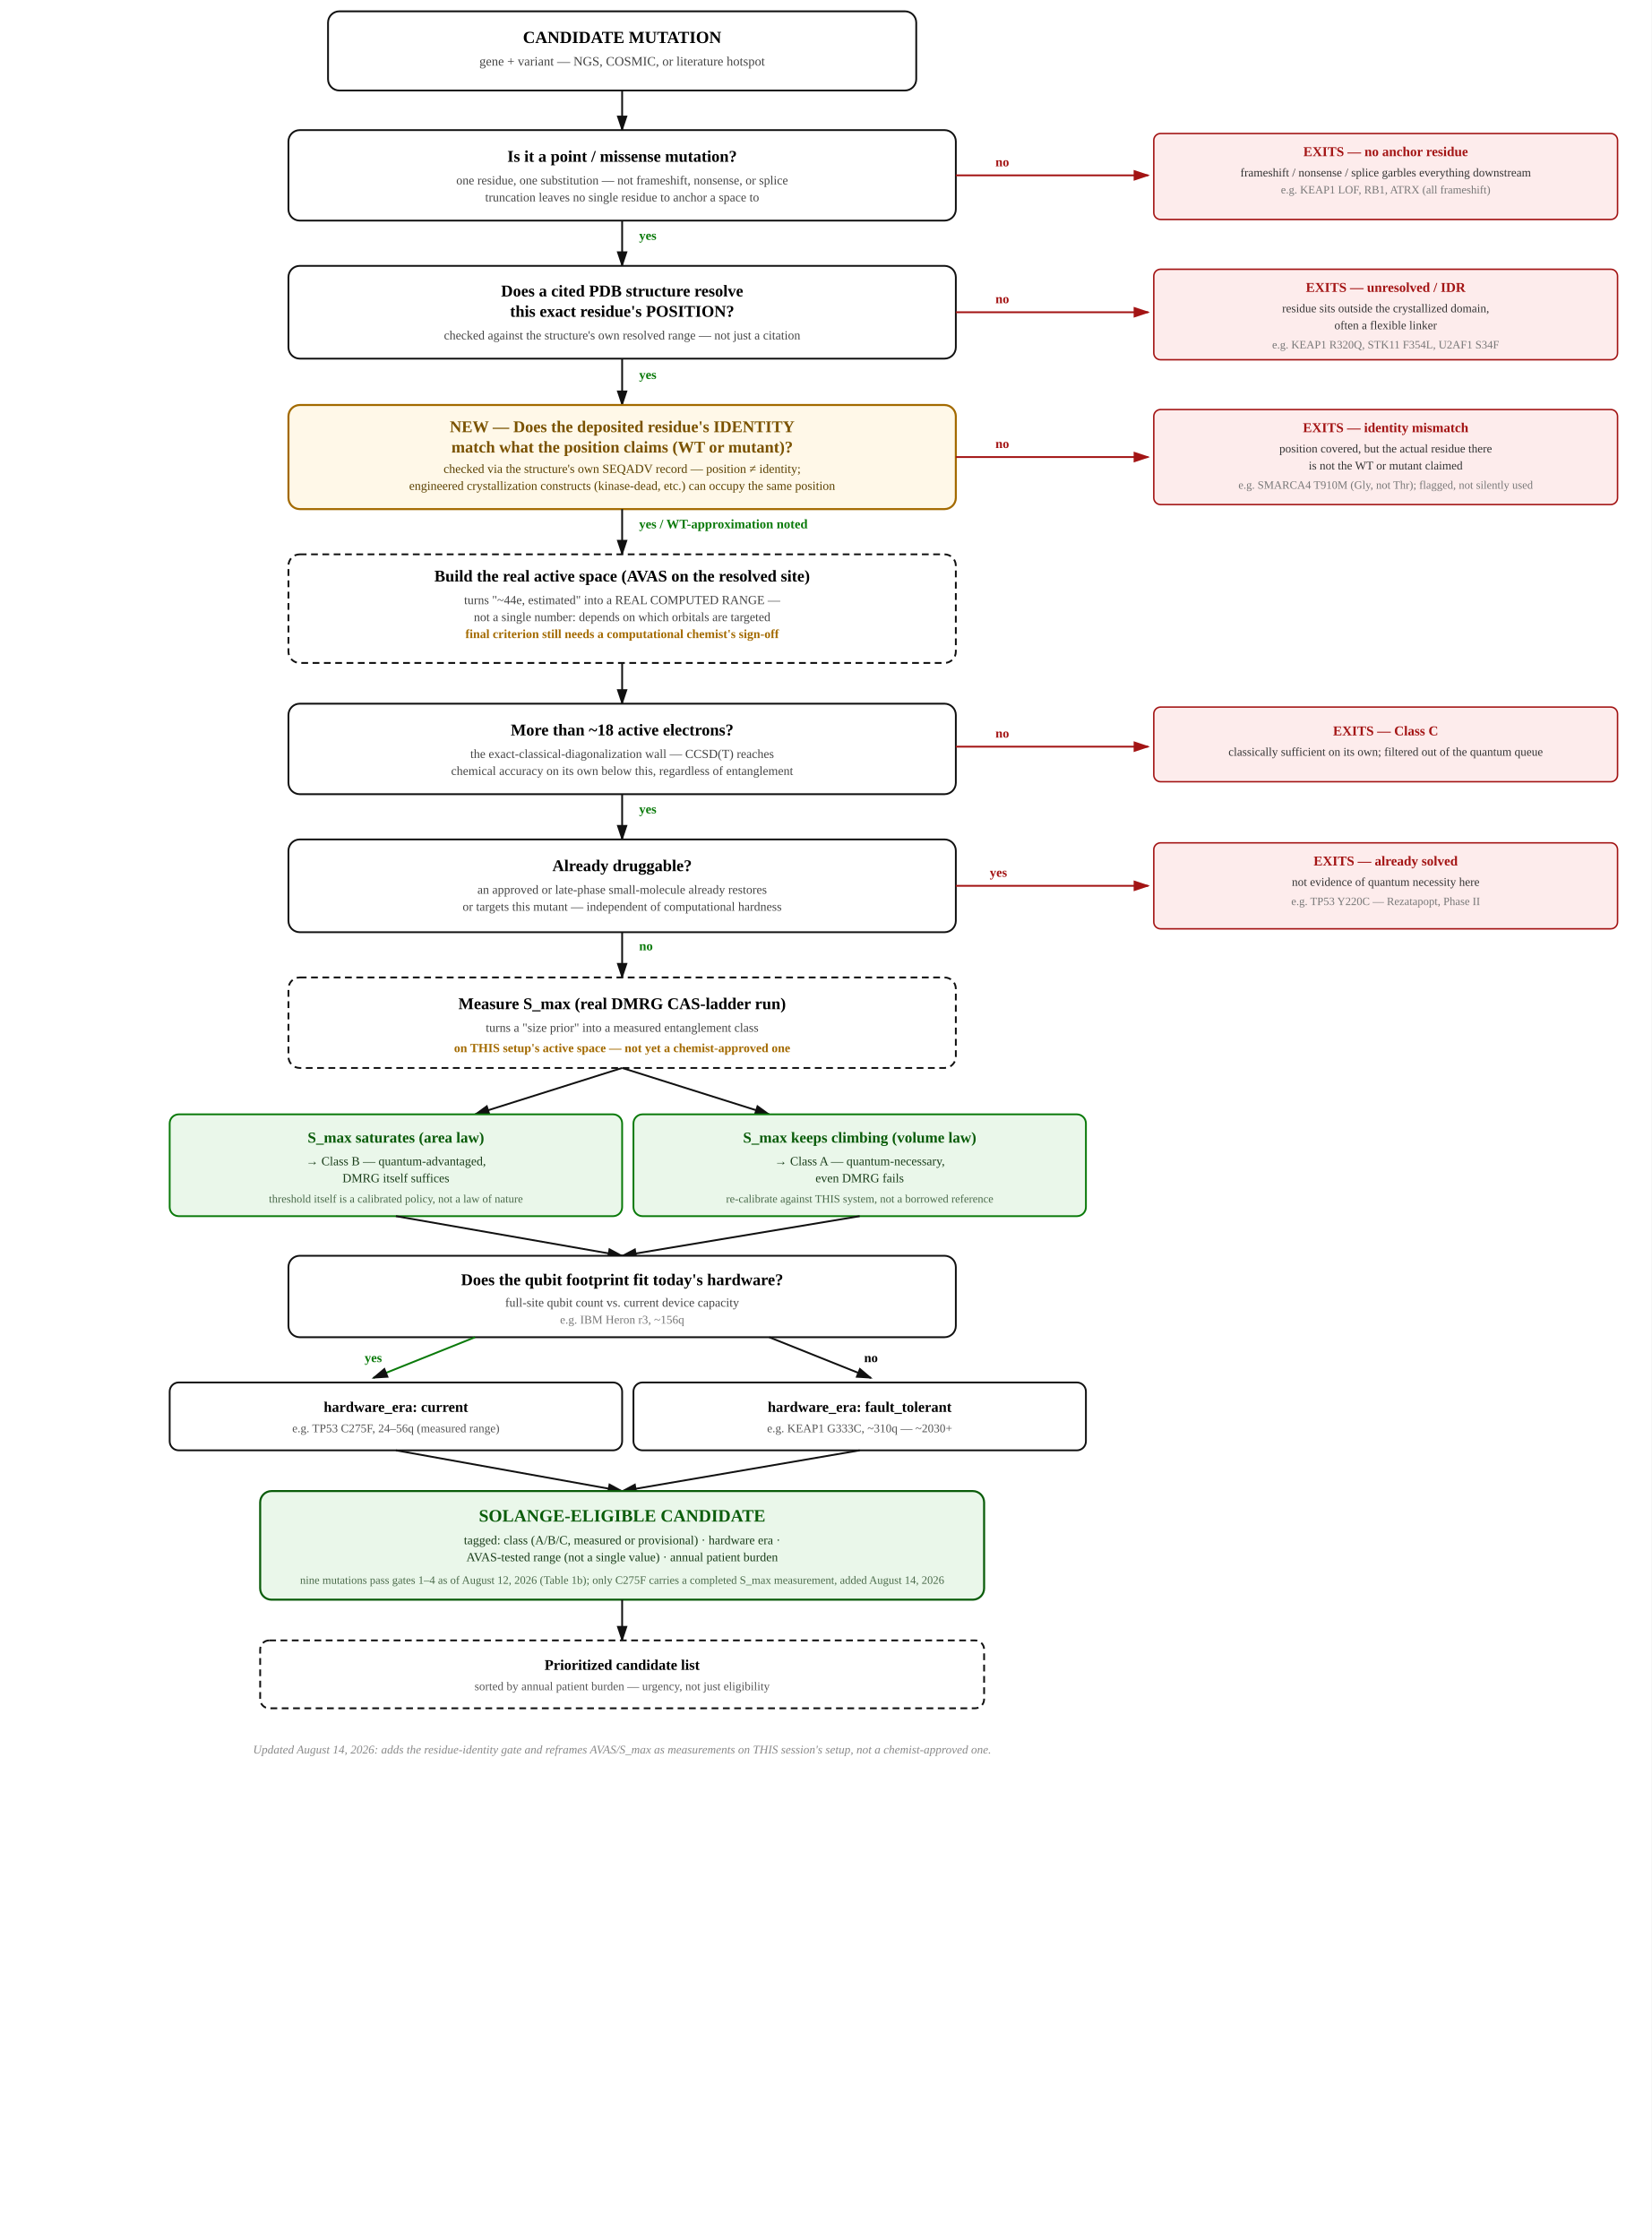
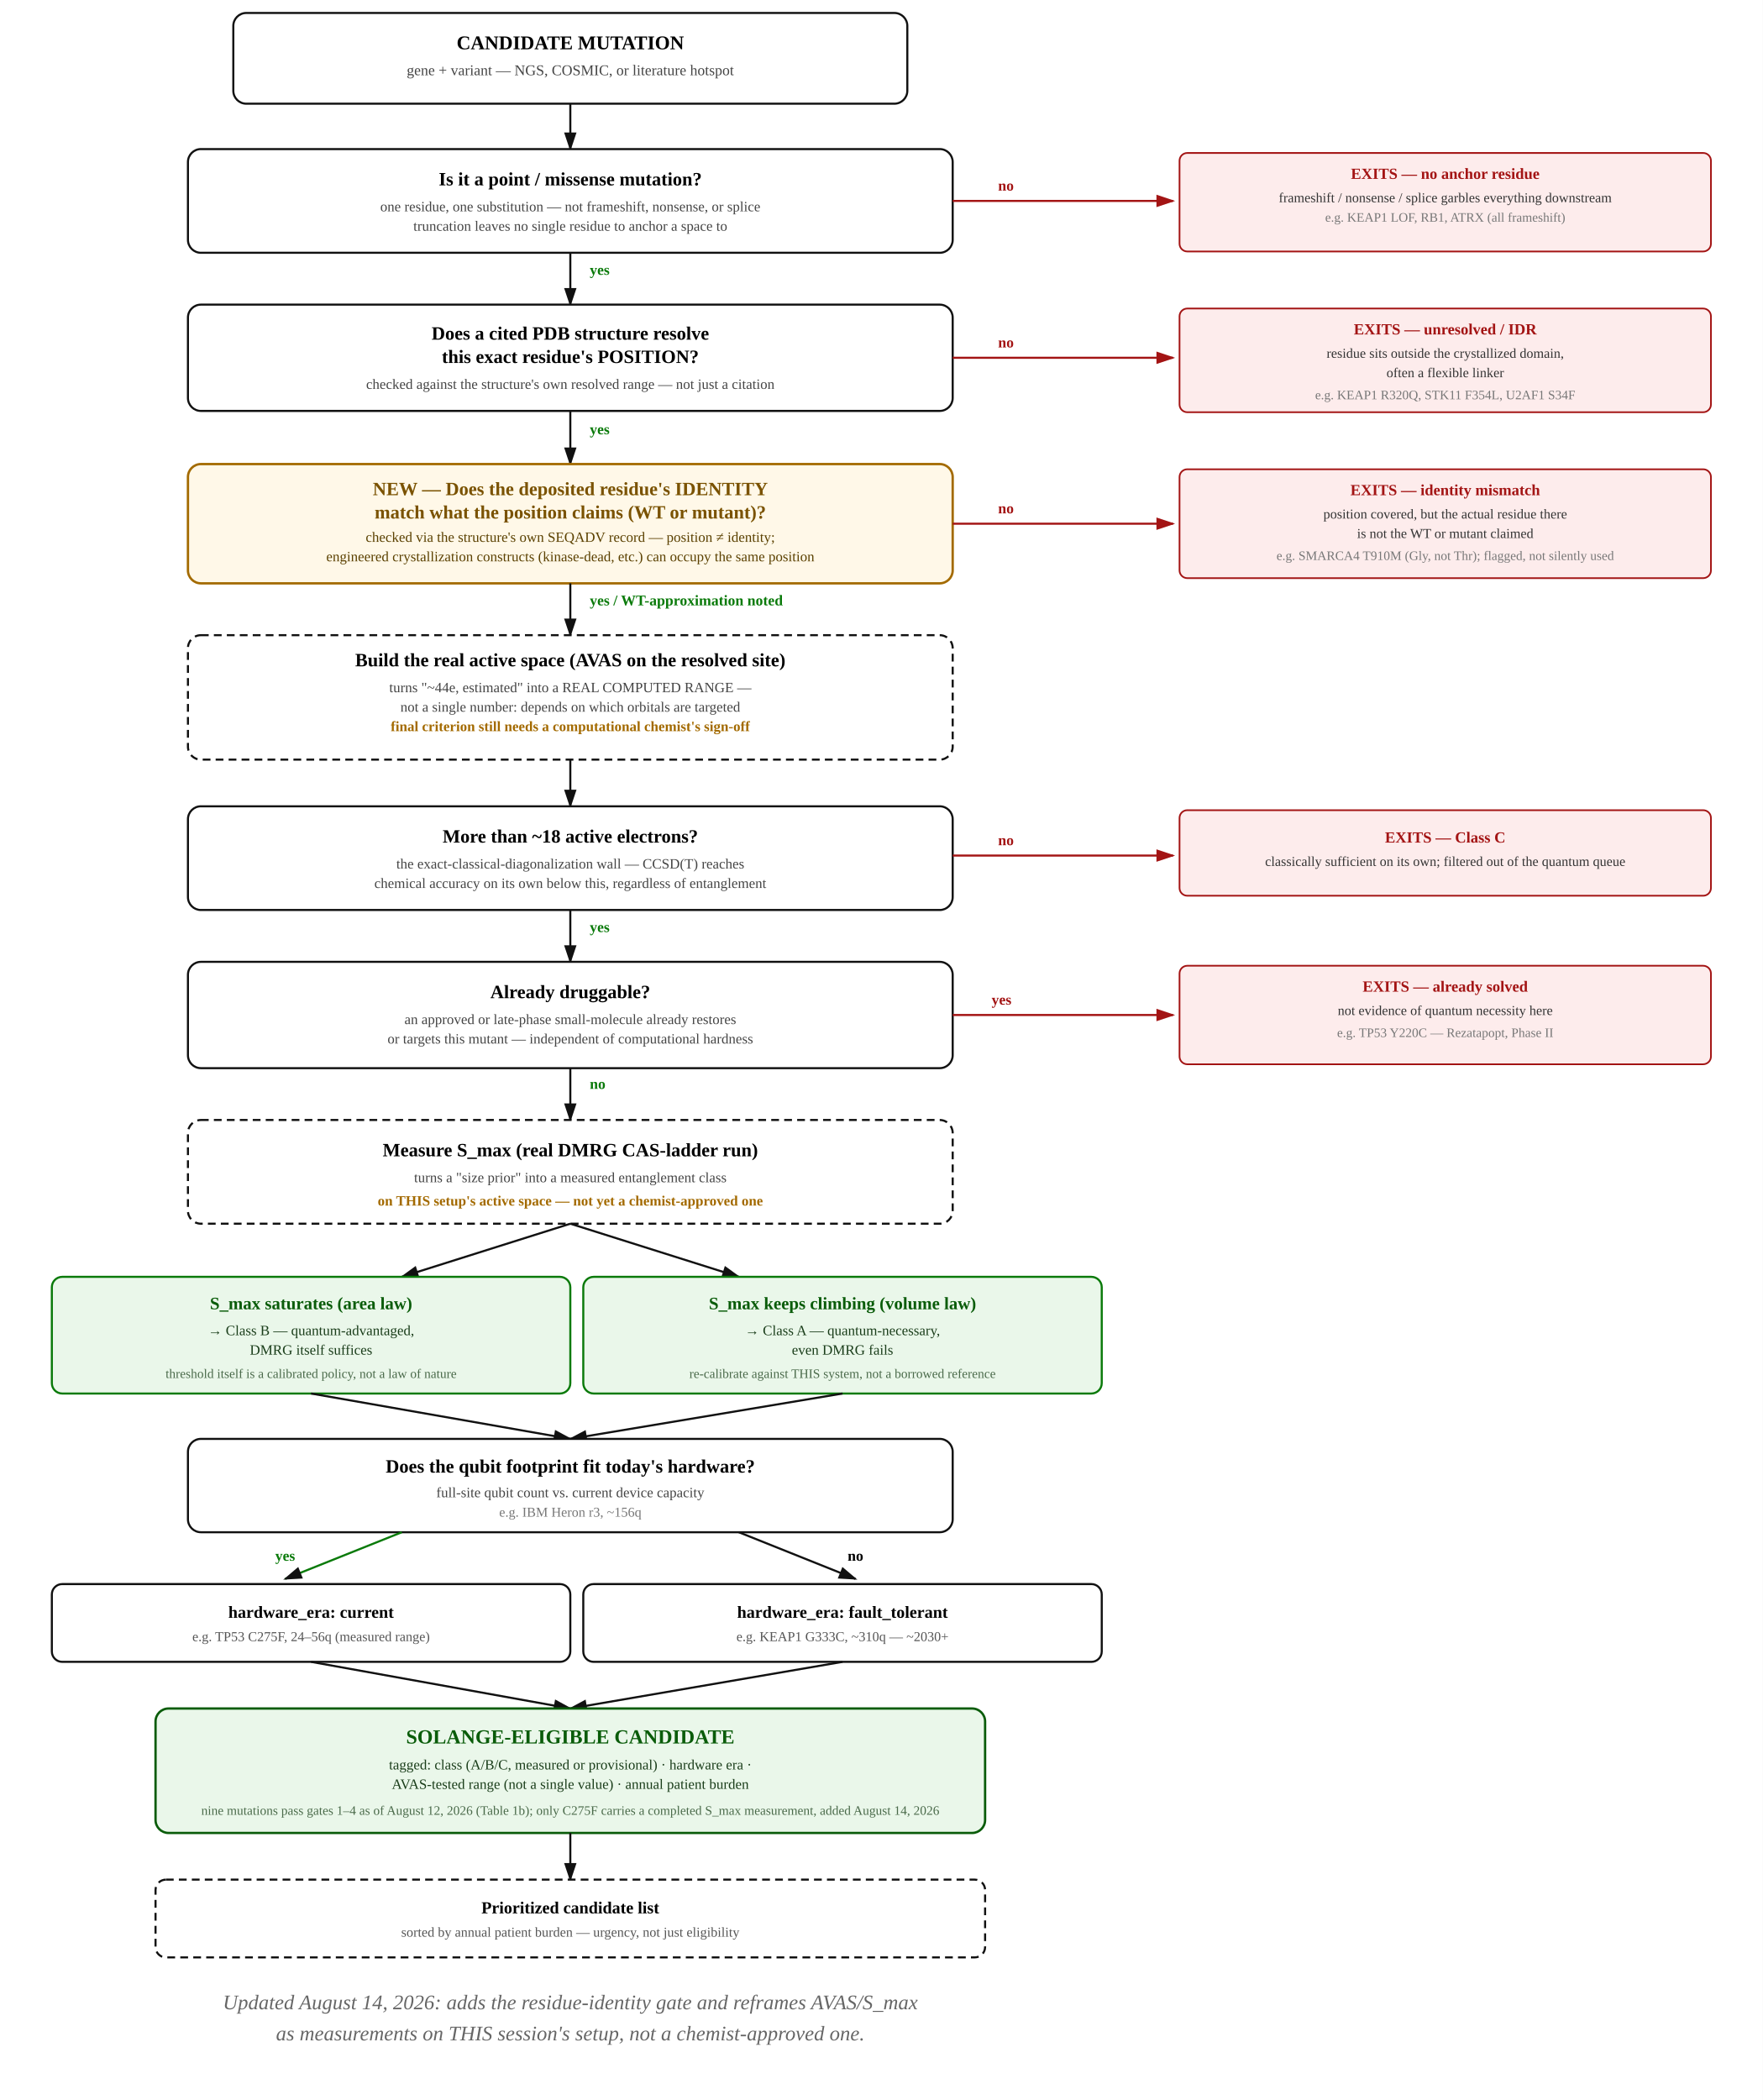
- <svg xmlns="http://www.w3.org/2000/svg" viewBox="0 0 1460 1980" role="img" aria-label="Flowchart: a candidate mutation passes through seven gates — mutation type, PDB structural position coverage, deposited-residue identity match (new), active-electron count past the classical wall, existing druggability, measured S_max entanglement class, and current hardware reach — before becoming a prioritized SOLANGE-eligible candidate; each gate has a labeled exit branch for mutations that fail it, citing a real example found during the structural coverage audit.">
-   <rect x="0" y="0" width="1460" height="1980" fill="#ffffff" />
+ <svg xmlns="http://www.w3.org/2000/svg" viewBox="110 0 1360 1620" role="img" aria-label="Flowchart: a candidate mutation passes through seven gates — mutation type, PDB structural position coverage, deposited-residue identity match (new), active-electron count past the classical wall, existing druggability, measured S_max entanglement class, and current hardware reach — before becoming a prioritized SOLANGE-eligible candidate; each gate has a labeled exit branch for mutations that fail it, citing a real example found during the structural coverage audit.">
+   <rect x="0" y="0" width="1470" height="1620" fill="#ffffff" />
  <defs>
    <marker id="arrow" markerWidth="10" markerHeight="10" refX="8" refY="3" orient="auto" markerUnits="strokeWidth">
      <path d="M0,0 L0,6 L9,3 z" fill="#111" />
    </marker>
    <marker id="arrowRed" markerWidth="10" markerHeight="10" refX="8" refY="3" orient="auto" markerUnits="strokeWidth">
      <path d="M0,0 L0,6 L9,3 z" fill="#a31414" />
    </marker>
  </defs>
  <rect x="290" y="10" width="520" height="70" rx="10" fill="#fff" stroke="#111" stroke-width="1.6" />
  <text x="550" y="38" text-anchor="middle" font-weight="700" font-size="15">CANDIDATE MUTATION</text>
  <text x="550" y="58" text-anchor="middle" font-size="11.5" fill="#444">gene + variant — NGS, COSMIC, or literature hotspot</text>
  <line x1="550" y1="80" x2="550" y2="115" stroke="#111" stroke-width="1.6" marker-end="url(#arrow)" />
  <rect x="255" y="115" width="590" height="80" rx="10" fill="#fff" stroke="#111" stroke-width="1.6" />
  <text x="550" y="143" text-anchor="middle" font-weight="700" font-size="14.5">Is it a point / missense mutation?</text>
  <text x="550" y="163" text-anchor="middle" font-size="11" fill="#444">one residue, one substitution — not frameshift, nonsense, or splice</text>
  <text x="550" y="178" text-anchor="middle" font-size="11" fill="#444">truncation leaves no single residue to anchor a space to</text>
  <line x1="845" y1="155" x2="1015" y2="155" stroke="#a31414" stroke-width="1.6" marker-end="url(#arrowRed)" />
  <text x="880" y="147" font-size="11.5" fill="#a31414" font-weight="700">no</text>
  <rect x="1020" y="118" width="410" height="76" rx="6" fill="#fdecec" stroke="#a31414" stroke-width="1.3" />
  <text x="1225" y="138" text-anchor="middle" font-size="12" font-weight="700" fill="#a31414">EXITS — no anchor residue</text>
  <text x="1225" y="156" text-anchor="middle" font-size="10.5" fill="#333">frameshift / nonsense / splice garbles everything downstream</text>
  <text x="1225" y="171" text-anchor="middle" font-size="10" fill="#777">e.g. KEAP1 LOF, RB1, ATRX (all frameshift)</text>
  <text x="565" y="212" font-size="11.5" fill="#0a7a0a" font-weight="700">yes</text>
  <line x1="550" y1="195" x2="550" y2="235" stroke="#111" stroke-width="1.6" marker-end="url(#arrow)" />
  <rect x="255" y="235" width="590" height="82" rx="10" fill="#fff" stroke="#111" stroke-width="1.6" />
  <text x="550" y="262" text-anchor="middle" font-weight="700" font-size="14.5">Does a cited PDB structure resolve</text>
  <text x="550" y="280" text-anchor="middle" font-weight="700" font-size="14.5">this exact residue's POSITION?</text>
  <text x="550" y="300" text-anchor="middle" font-size="11" fill="#444">checked against the structure's own resolved range — not just a citation</text>
  <line x1="845" y1="276" x2="1015" y2="276" stroke="#a31414" stroke-width="1.6" marker-end="url(#arrowRed)" />
  <text x="880" y="268" font-size="11.5" fill="#a31414" font-weight="700">no</text>
  <rect x="1020" y="238" width="410" height="80" rx="6" fill="#fdecec" stroke="#a31414" stroke-width="1.3" />
  <text x="1225" y="258" text-anchor="middle" font-size="12" font-weight="700" fill="#a31414">EXITS — unresolved / IDR</text>
  <text x="1225" y="276" text-anchor="middle" font-size="10.5" fill="#333">residue sits outside the crystallized domain,</text>
  <text x="1225" y="291" text-anchor="middle" font-size="10.5" fill="#333">often a flexible linker</text>
  <text x="1225" y="308" text-anchor="middle" font-size="10" fill="#777">e.g. KEAP1 R320Q, STK11 F354L, U2AF1 S34F</text>
  <text x="565" y="335" font-size="11.5" fill="#0a7a0a" font-weight="700">yes</text>
  <line x1="550" y1="317" x2="550" y2="358" stroke="#111" stroke-width="1.6" marker-end="url(#arrow)" />
  <rect x="255" y="358" width="590" height="92" rx="10" fill="#fff8e8" stroke="#a36a00" stroke-width="1.8" />
  <text x="550" y="382" text-anchor="middle" font-weight="700" font-size="14.5" fill="#7a5200">NEW — Does the deposited residue's IDENTITY</text>
  <text x="550" y="400" text-anchor="middle" font-weight="700" font-size="14.5" fill="#7a5200">match what the position claims (WT or mutant)?</text>
  <text x="550" y="418" text-anchor="middle" font-size="11" fill="#5a4000">checked via the structure's own SEQADV record — position ≠ identity;</text>
  <text x="550" y="433" text-anchor="middle" font-size="11" fill="#5a4000">engineered crystallization constructs (kinase-dead, etc.) can occupy the same position</text>
  <line x1="845" y1="404" x2="1015" y2="404" stroke="#a31414" stroke-width="1.6" marker-end="url(#arrowRed)" />
  <text x="880" y="396" font-size="11.5" fill="#a31414" font-weight="700">no</text>
  <rect x="1020" y="362" width="410" height="84" rx="6" fill="#fdecec" stroke="#a31414" stroke-width="1.3" />
  <text x="1225" y="382" text-anchor="middle" font-size="12" font-weight="700" fill="#a31414">EXITS — identity mismatch</text>
  <text x="1225" y="400" text-anchor="middle" font-size="10.5" fill="#333">position covered, but the actual residue there</text>
  <text x="1225" y="415" text-anchor="middle" font-size="10.5" fill="#333">is not the WT or mutant claimed</text>
  <text x="1225" y="432" text-anchor="middle" font-size="10" fill="#777">e.g. SMARCA4 T910M (Gly, not Thr); flagged, not silently used</text>
  <text x="565" y="467" font-size="11.5" fill="#0a7a0a" font-weight="700">yes / WT-approximation noted</text>
  <line x1="550" y1="450" x2="550" y2="490" stroke="#111" stroke-width="1.6" marker-end="url(#arrow)" />
  <rect x="255" y="490" width="590" height="96" rx="10" fill="#fff" stroke="#111" stroke-width="1.6" stroke-dasharray="6,4" />
  <text x="550" y="514" text-anchor="middle" font-weight="700" font-size="14.5">Build the real active space (AVAS on the resolved site)</text>
  <text x="550" y="534" text-anchor="middle" font-size="11" fill="#444">turns "~44e, estimated" into a REAL COMPUTED RANGE —</text>
  <text x="550" y="549" text-anchor="middle" font-size="11" fill="#444">not a single number: depends on which orbitals are targeted</text>
  <text x="550" y="564" text-anchor="middle" font-size="11" fill="#a36a00" font-weight="700">final criterion still needs a computational chemist's sign-off</text>
  <line x1="550" y1="586" x2="550" y2="622" stroke="#111" stroke-width="1.6" marker-end="url(#arrow)" />
  <rect x="255" y="622" width="590" height="80" rx="10" fill="#fff" stroke="#111" stroke-width="1.6" />
  <text x="550" y="650" text-anchor="middle" font-weight="700" font-size="14.5">More than ~18 active electrons?</text>
  <text x="550" y="670" text-anchor="middle" font-size="11" fill="#444">the exact-classical-diagonalization wall — CCSD(T) reaches</text>
  <text x="550" y="685" text-anchor="middle" font-size="11" fill="#444">chemical accuracy on its own below this, regardless of entanglement</text>
  <line x1="845" y1="660" x2="1015" y2="660" stroke="#a31414" stroke-width="1.6" marker-end="url(#arrowRed)" />
  <text x="880" y="652" font-size="11.5" fill="#a31414" font-weight="700">no</text>
  <rect x="1020" y="625" width="410" height="66" rx="6" fill="#fdecec" stroke="#a31414" stroke-width="1.3" />
  <text x="1225" y="650" text-anchor="middle" font-size="12" font-weight="700" fill="#a31414">EXITS — Class C</text>
  <text x="1225" y="668" text-anchor="middle" font-size="10.5" fill="#333">classically sufficient on its own; filtered out of the quantum queue</text>
  <text x="565" y="719" font-size="11.5" fill="#0a7a0a" font-weight="700">yes</text>
  <line x1="550" y1="702" x2="550" y2="742" stroke="#111" stroke-width="1.6" marker-end="url(#arrow)" />
  <rect x="255" y="742" width="590" height="82" rx="10" fill="#fff" stroke="#111" stroke-width="1.6" />
  <text x="550" y="770" text-anchor="middle" font-weight="700" font-size="14.5">Already druggable?</text>
  <text x="550" y="790" text-anchor="middle" font-size="11" fill="#444">an approved or late-phase small-molecule already restores</text>
  <text x="550" y="805" text-anchor="middle" font-size="11" fill="#444">or targets this mutant — independent of computational hardness</text>
  <line x1="845" y1="783" x2="1015" y2="783" stroke="#a31414" stroke-width="1.6" marker-end="url(#arrowRed)" />
  <text x="875" y="775" font-size="11.5" fill="#a31414" font-weight="700">yes</text>
  <rect x="1020" y="745" width="410" height="76" rx="6" fill="#fdecec" stroke="#a31414" stroke-width="1.3" />
  <text x="1225" y="765" text-anchor="middle" font-size="12" font-weight="700" fill="#a31414">EXITS — already solved</text>
  <text x="1225" y="783" text-anchor="middle" font-size="10.5" fill="#333">not evidence of quantum necessity here</text>
  <text x="1225" y="800" text-anchor="middle" font-size="10" fill="#777">e.g. TP53 Y220C — Rezatapopt, Phase II</text>
  <text x="565" y="840" font-size="11.5" fill="#0a7a0a" font-weight="700">no</text>
  <line x1="550" y1="824" x2="550" y2="864" stroke="#111" stroke-width="1.6" marker-end="url(#arrow)" />
  <rect x="255" y="864" width="590" height="80" rx="10" fill="#fff" stroke="#111" stroke-width="1.6" stroke-dasharray="6,4" />
  <text x="550" y="892" text-anchor="middle" font-weight="700" font-size="14.5">Measure S_max (real DMRG CAS-ladder run)</text>
  <text x="550" y="912" text-anchor="middle" font-size="11" fill="#444">turns a "size prior" into a measured entanglement class</text>
  <text x="550" y="930" text-anchor="middle" font-size="11" fill="#a36a00" font-weight="700">on THIS setup's active space — not yet a chemist-approved one</text>
  <line x1="550" y1="944" x2="420" y2="985" stroke="#111" stroke-width="1.6" marker-end="url(#arrow)" />
  <line x1="550" y1="944" x2="680" y2="985" stroke="#111" stroke-width="1.6" marker-end="url(#arrow)" />
  <rect x="150" y="985" width="400" height="90" rx="8" fill="#eaf7ea" stroke="#0a7a0a" stroke-width="1.6" />
  <text x="350" y="1010" text-anchor="middle" font-weight="700" font-size="13.5" fill="#0a5c0a">S_max saturates (area law)</text>
  <text x="350" y="1030" text-anchor="middle" font-size="11" fill="#1a3d1a">→ Class B — quantum-advantaged,</text>
  <text x="350" y="1045" text-anchor="middle" font-size="11" fill="#1a3d1a">DMRG itself suffices</text>
  <text x="350" y="1063" text-anchor="middle" font-size="10" fill="#4a6a4a">threshold itself is a calibrated policy, not a law of nature</text>
  <rect x="560" y="985" width="400" height="90" rx="8" fill="#eaf7ea" stroke="#0a7a0a" stroke-width="1.6" />
  <text x="760" y="1010" text-anchor="middle" font-weight="700" font-size="13.5" fill="#0a5c0a">S_max keeps climbing (volume law)</text>
  <text x="760" y="1030" text-anchor="middle" font-size="11" fill="#1a3d1a">→ Class A — quantum-necessary,</text>
  <text x="760" y="1045" text-anchor="middle" font-size="11" fill="#1a3d1a">even DMRG fails</text>
  <text x="760" y="1063" text-anchor="middle" font-size="10" fill="#4a6a4a">re-calibrate against THIS system, not a borrowed reference</text>
  <line x1="350" y1="1075" x2="550" y2="1110" stroke="#111" stroke-width="1.6" marker-end="url(#arrow)" />
  <line x1="760" y1="1075" x2="550" y2="1110" stroke="#111" stroke-width="1.6" marker-end="url(#arrow)" />
  <rect x="255" y="1110" width="590" height="72" rx="10" fill="#fff" stroke="#111" stroke-width="1.6" />
  <text x="550" y="1136" text-anchor="middle" font-weight="700" font-size="14.5">Does the qubit footprint fit today's hardware?</text>
  <text x="550" y="1155" text-anchor="middle" font-size="11" fill="#444">full-site qubit count vs. current device capacity</text>
  <text x="550" y="1170" text-anchor="middle" font-size="10.5" fill="#777">e.g. IBM Heron r3, ~156q</text>
  <line x1="420" y1="1182" x2="330" y2="1218" stroke="#0a7a0a" stroke-width="1.6" marker-end="url(#arrow)" />
  <text x="330" y="1204" text-anchor="middle" font-size="11.5" fill="#0a7a0a" font-weight="700">yes</text>
  <line x1="680" y1="1182" x2="770" y2="1218" stroke="#111" stroke-width="1.6" marker-end="url(#arrow)" />
  <text x="770" y="1204" text-anchor="middle" font-size="11.5" font-weight="700">no</text>
  <rect x="150" y="1222" width="400" height="60" rx="8" fill="#fff" stroke="#111" stroke-width="1.6" />
  <text x="350" y="1248" text-anchor="middle" font-weight="700" font-size="13">hardware_era: current</text>
  <text x="350" y="1266" text-anchor="middle" font-size="10.5" fill="#555">e.g. TP53 C275F, 24–56q (measured range)</text>
  <rect x="560" y="1222" width="400" height="60" rx="8" fill="#fff" stroke="#111" stroke-width="1.6" />
  <text x="760" y="1248" text-anchor="middle" font-weight="700" font-size="13">hardware_era: fault_tolerant</text>
  <text x="760" y="1266" text-anchor="middle" font-size="10.5" fill="#555">e.g. KEAP1 G333C, ~310q — ~2030+</text>
  <line x1="350" y1="1282" x2="550" y2="1318" stroke="#111" stroke-width="1.6" marker-end="url(#arrow)" />
  <line x1="760" y1="1282" x2="550" y2="1318" stroke="#111" stroke-width="1.6" marker-end="url(#arrow)" />
  <rect x="230" y="1318" width="640" height="96" rx="10" fill="#eaf7ea" stroke="#0a5c0a" stroke-width="1.8" />
  <text x="550" y="1345" text-anchor="middle" font-weight="700" font-size="15.5" fill="#0a5c0a">SOLANGE-ELIGIBLE CANDIDATE</text>
  <text x="550" y="1365" text-anchor="middle" font-size="11" fill="#1a3d1a">tagged: class (A/B/C, measured or provisional) · hardware era ·</text>
  <text x="550" y="1380" text-anchor="middle" font-size="11" fill="#1a3d1a">AVAS-tested range (not a single value) · annual patient burden</text>
  <text x="550" y="1400" text-anchor="middle" font-size="10" fill="#4a6a4a">nine mutations pass gates 1–4 as of August 12, 2026 (Table 1b); only C275F carries a completed S_max measurement, added August 14, 2026</text>
  <line x1="550" y1="1414" x2="550" y2="1450" stroke="#111" stroke-width="1.6" marker-end="url(#arrow)" />
  <rect x="230" y="1450" width="640" height="60" rx="8" fill="#fff" stroke="#111" stroke-width="1.6" stroke-dasharray="6,4" />
  <text x="550" y="1476" text-anchor="middle" font-weight="700" font-size="13">Prioritized candidate list</text>
  <text x="550" y="1494" text-anchor="middle" font-size="10.5" fill="#555">sorted by annual patient burden — urgency, not just eligibility</text>
-   <text x="550" y="1550" text-anchor="middle" font-size="10.5" fill="#888" font-style="italic">Updated August 14, 2026: adds the residue-identity gate and reframes AVAS/S_max as measurements on THIS session's setup, not a chemist-approved one.</text>
+   <text x="550" y="1550" text-anchor="middle" font-size="16" fill="#666" font-style="italic">Updated August 14, 2026: adds the residue-identity gate and reframes AVAS/S_max</text>
+   <text x="550" y="1574" text-anchor="middle" font-size="16" fill="#666" font-style="italic">as measurements on THIS session's setup, not a chemist-approved one.</text>
</svg>
